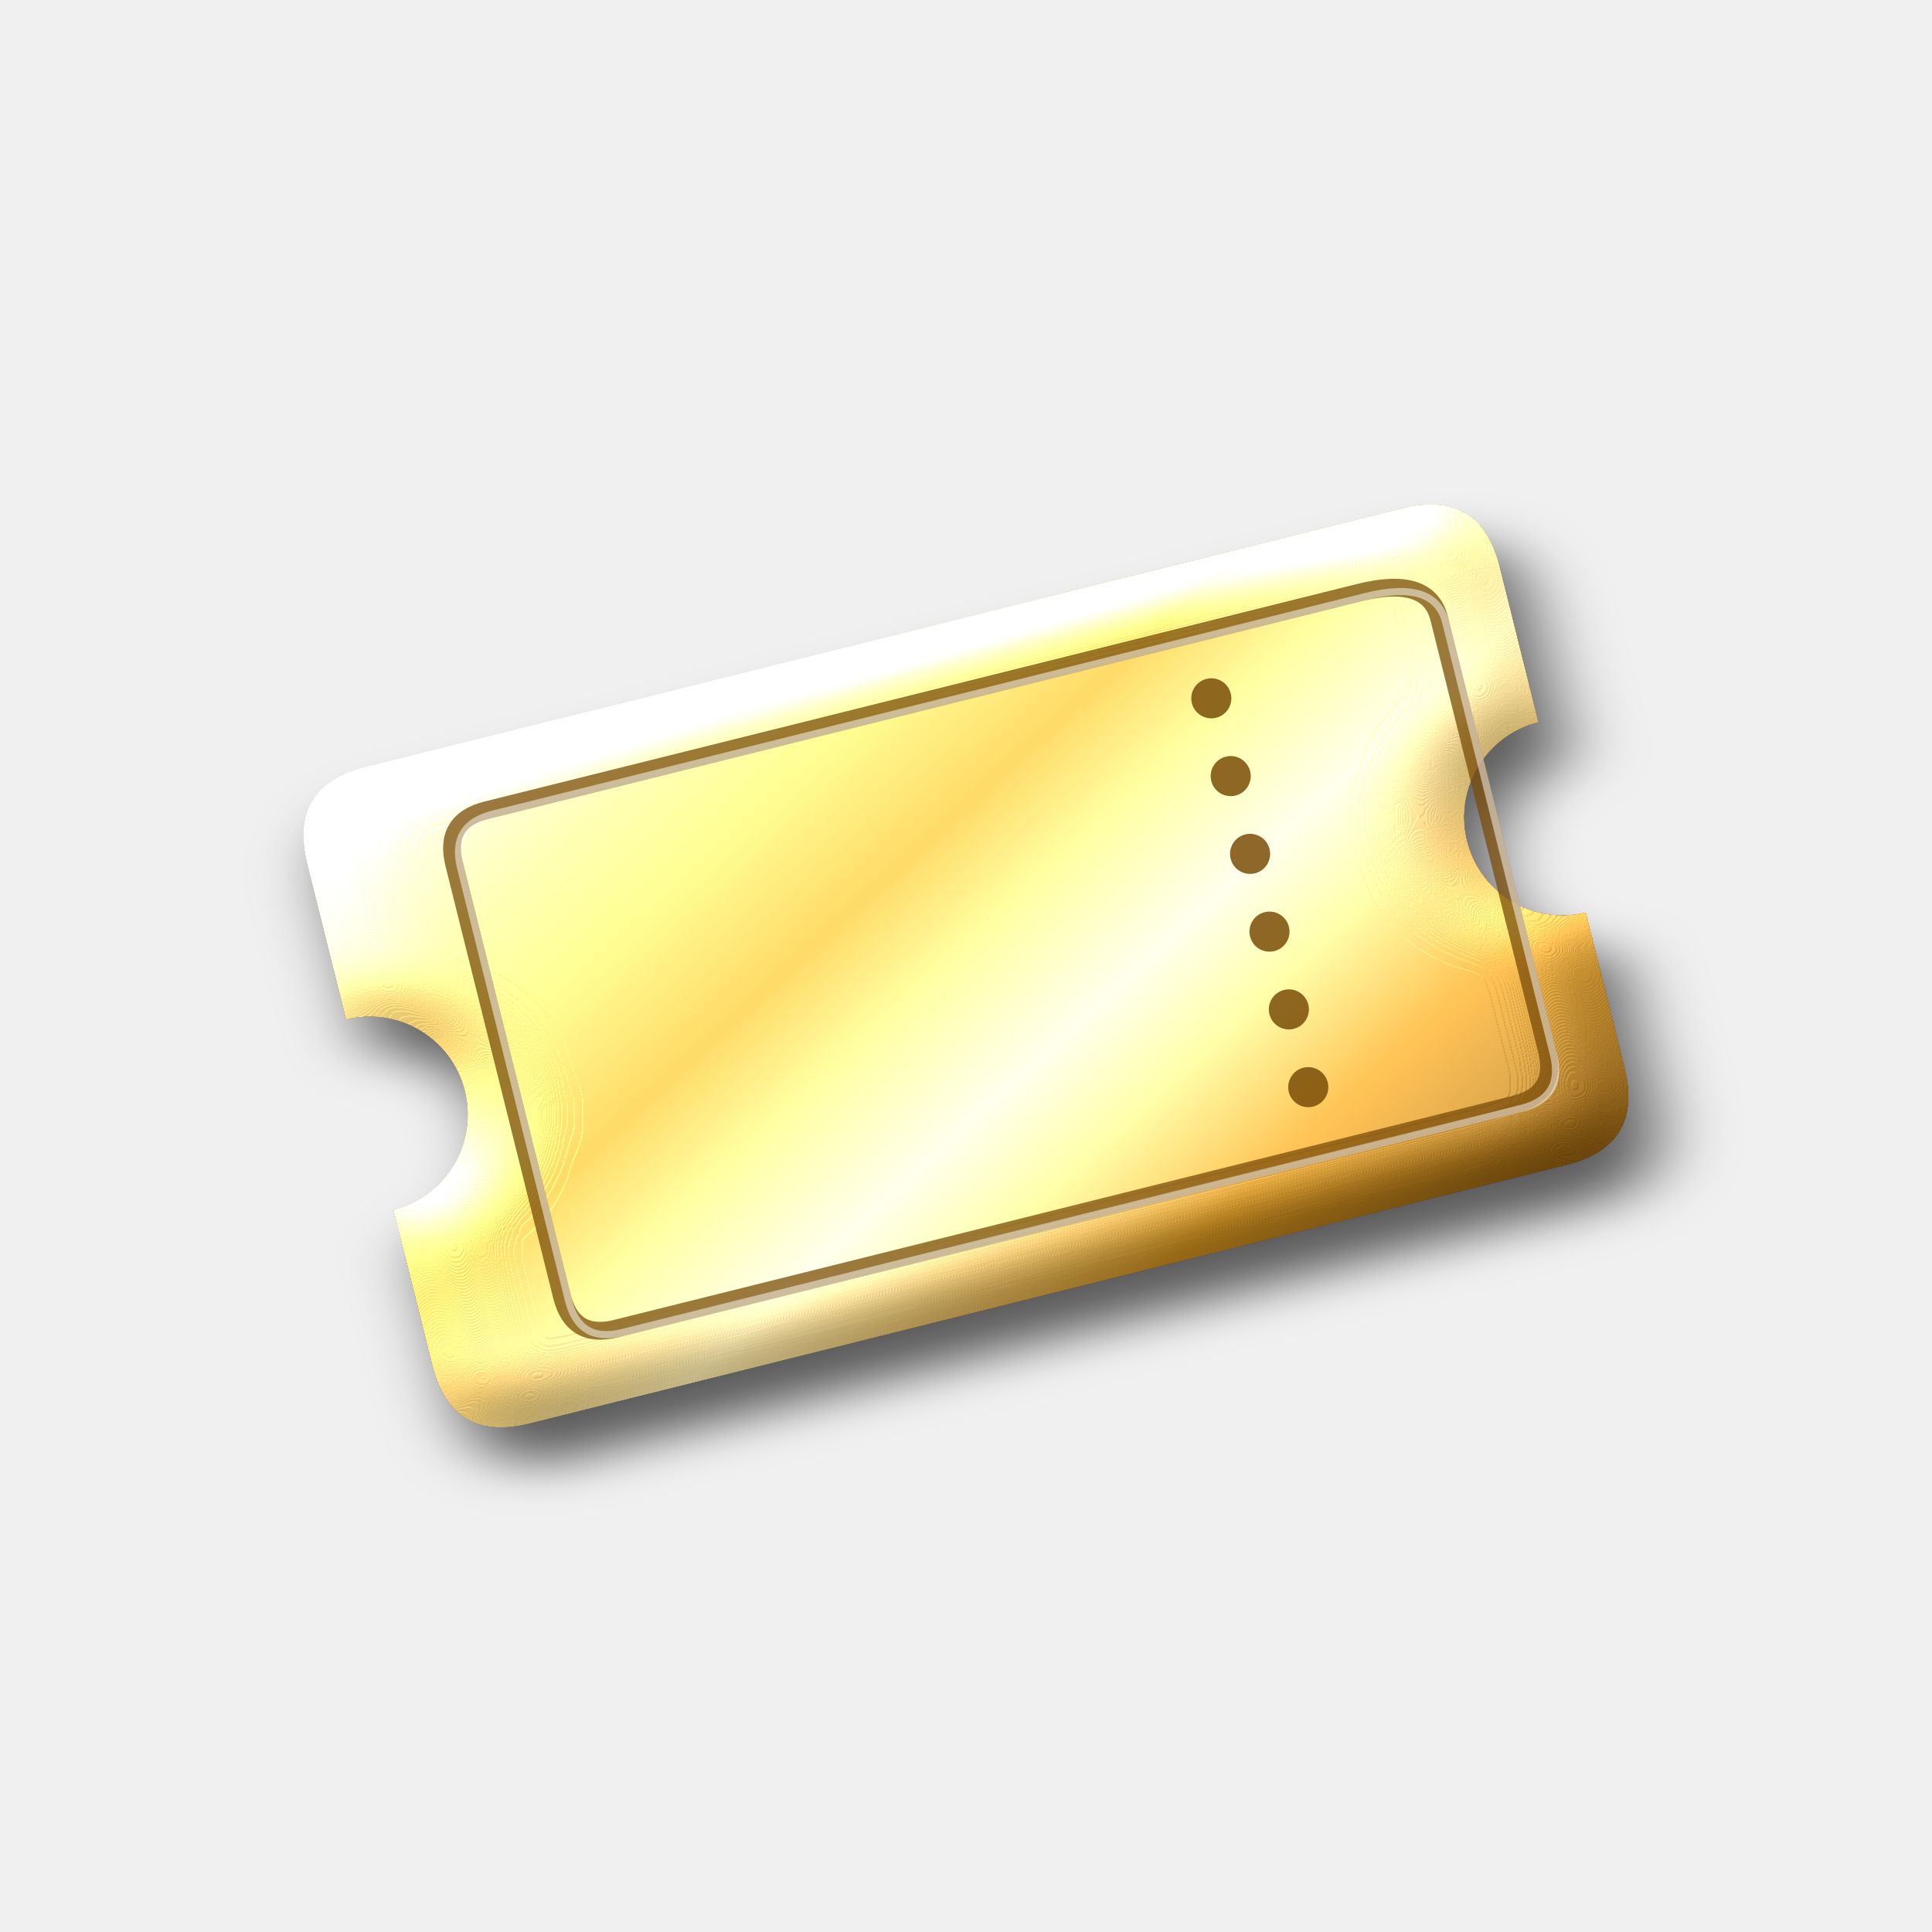
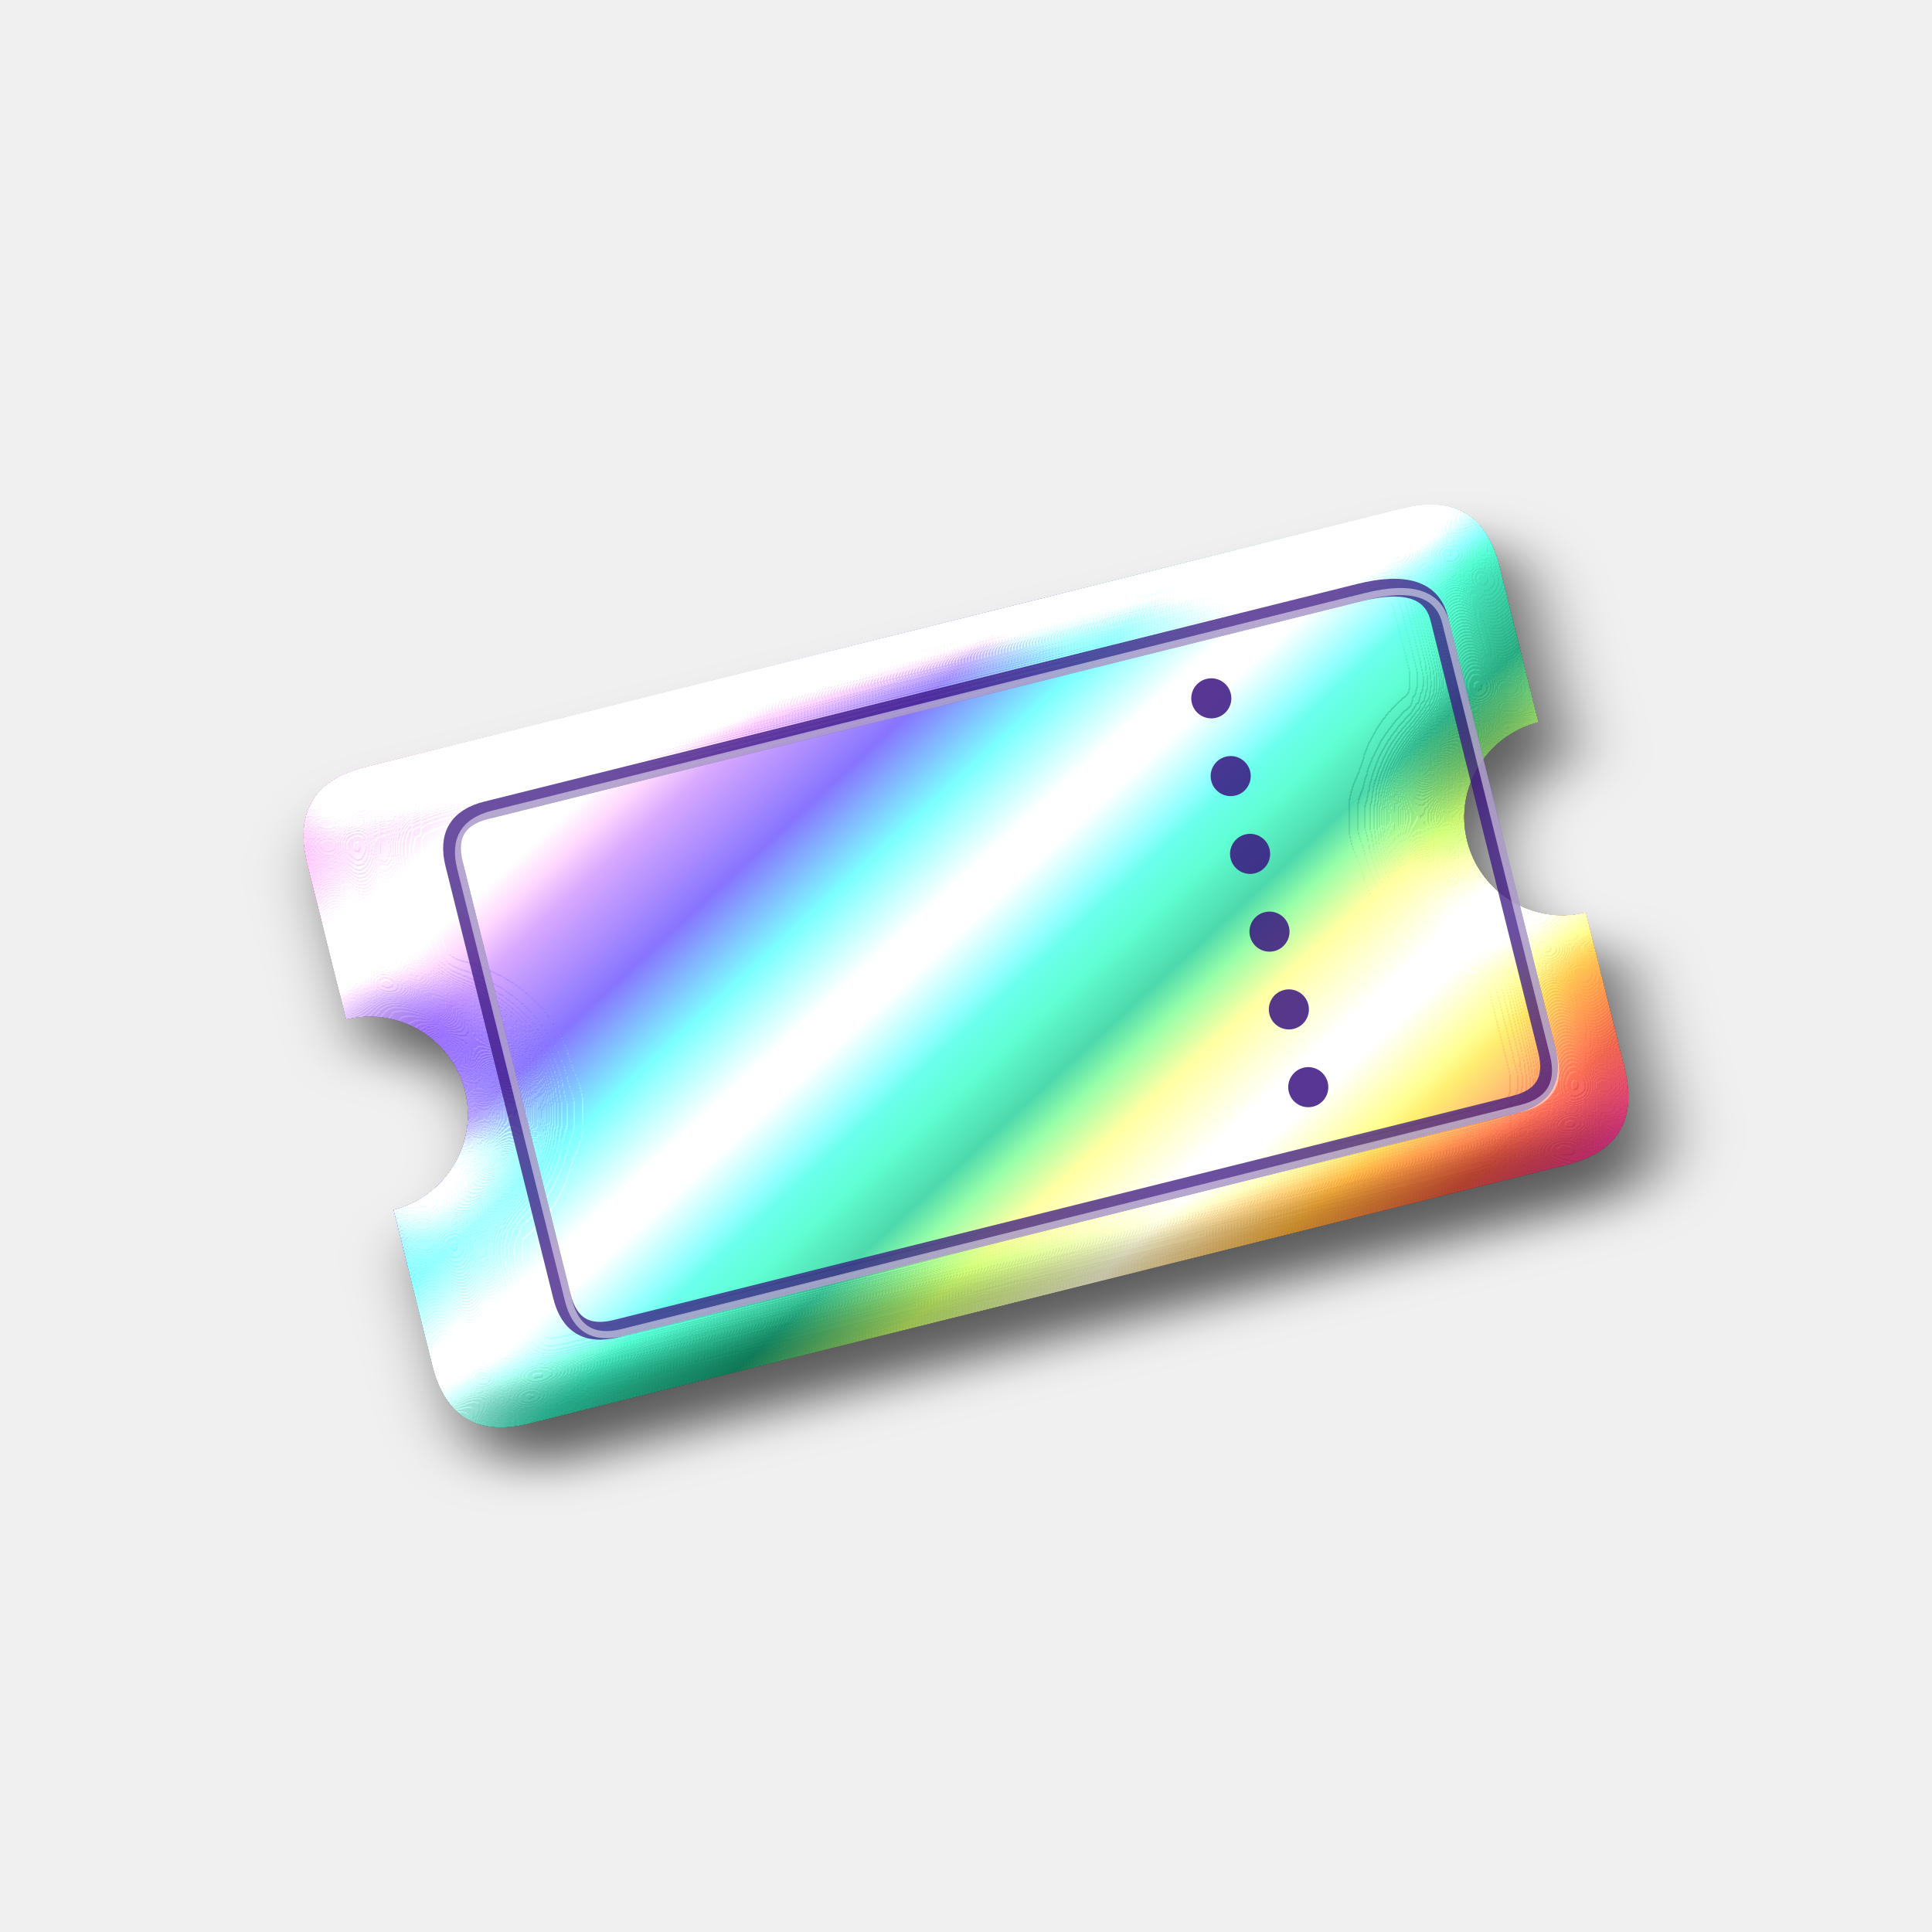
<svg xmlns="http://www.w3.org/2000/svg" viewBox="0 0 512 512">
  <defs>
    <linearGradient id="mg" x1="0" y1="0" x2="1" y2="1">
-       <stop offset="0" stop-color="#FFF7D6" />
-       <stop offset="0.2" stop-color="#F7D774" />
-       <stop offset="0.4" stop-color="#D29C2C" />
-       <stop offset="0.6" stop-color="#FFEDAE" />
-       <stop offset="0.8" stop-color="#C2861A" />
-       <stop offset="1" stop-color="#7A4C08" />
+       <stop offset="0" stop-color="#E0249A" />
+       <stop offset="0.08" stop-color="#FF8AE0" />
+       <stop offset="0.15" stop-color="#FFE8FB" />
+       <stop offset="0.23" stop-color="#9A6BFF" />
+       <stop offset="0.31" stop-color="#4A38D8" />
+       <stop offset="0.38" stop-color="#3FC0FF" />
+       <stop offset="0.46" stop-color="#E2FBFF" />
+       <stop offset="0.54" stop-color="#2FD9AE" />
+       <stop offset="0.62" stop-color="#129A6E" />
+       <stop offset="0.69" stop-color="#C4F566" />
+       <stop offset="0.77" stop-color="#FFFCD8" />
+       <stop offset="0.85" stop-color="#FFB036" />
+       <stop offset="0.92" stop-color="#E2513A" />
+       <stop offset="1" stop-color="#E0249A" />
    </linearGradient>
    <linearGradient id="mh" x1="1" y1="0" x2="0" y2="1">
-       <stop offset="0" stop-color="#FFEDAE" />
-       <stop offset="0.25" stop-color="#F7D774" />
-       <stop offset="0.5" stop-color="#D29C2C" />
-       <stop offset="0.75" stop-color="#FFF7D6" />
-       <stop offset="1" stop-color="#C2861A" />
+       <stop offset="0" stop-color="#E2FBFF" />
+       <stop offset="0.08" stop-color="#2FD9AE" />
+       <stop offset="0.15" stop-color="#129A6E" />
+       <stop offset="0.23" stop-color="#C4F566" />
+       <stop offset="0.31" stop-color="#FFFCD8" />
+       <stop offset="0.38" stop-color="#FFB036" />
+       <stop offset="0.46" stop-color="#E2513A" />
+       <stop offset="0.54" stop-color="#E0249A" />
+       <stop offset="0.62" stop-color="#FF8AE0" />
+       <stop offset="0.69" stop-color="#FFE8FB" />
+       <stop offset="0.77" stop-color="#9A6BFF" />
+       <stop offset="0.85" stop-color="#4A38D8" />
+       <stop offset="0.92" stop-color="#3FC0FF" />
+       <stop offset="1" stop-color="#E2FBFF" />
    </linearGradient>
-     <radialGradient id="ms" cx="0.36" cy="0.3" r="0.8">
-       <stop offset="0" stop-color="#FFF7D6" />
-       <stop offset="0.33" stop-color="#F7D774" />
-       <stop offset="0.67" stop-color="#D29C2C" />
-       <stop offset="1" stop-color="#7A4C08" />
+     <radialGradient id="ms" cx="0.36" cy="0.3" r="0.85">
+       <stop offset="0" stop-color="#FFFFFF" />
+       <stop offset="0.17" stop-color="#FFC8F4" />
+       <stop offset="0.33" stop-color="#9A6BFF" />
+       <stop offset="0.5" stop-color="#3FC0FF" />
+       <stop offset="0.67" stop-color="#2FD9AE" />
+       <stop offset="0.83" stop-color="#FFB036" />
+       <stop offset="1" stop-color="#7A1E9E" />
    </radialGradient>
    <filter id="r1" x="-25%" y="-25%" width="150%" height="160%" color-interpolation-filters="sRGB">
      <feGaussianBlur in="SourceAlpha" stdDeviation="6" result="h" />
      <feDiffuseLighting in="h" surfaceScale="7" diffuseConstant="1" lighting-color="#FFFFFF" result="d">
        <feDistantLight azimuth="235" elevation="52" />
      </feDiffuseLighting>
      <feComposite in="SourceGraphic" in2="d" operator="arithmetic" k1="1.3" result="l" />
      <feSpecularLighting in="h" surfaceScale="7" specularConstant="1.15" specularExponent="22" lighting-color="#FFFFFF" result="s">
        <feDistantLight azimuth="235" elevation="38" />
      </feSpecularLighting>
      <feComposite in="s" in2="SourceAlpha" operator="in" result="s2" />
      <feComposite in="l" in2="s2" operator="arithmetic" k2="1" k3=".85" result="m" />
      <feComposite in="m" in2="SourceAlpha" operator="in" result="o" />
      <feGaussianBlur in="SourceAlpha" stdDeviation="5" />
      <feOffset dx="3" dy="7" />
      <feComponentTransfer>
        <feFuncA type="linear" slope=".62" />
      </feComponentTransfer>
      <feMerge>
        <feMergeNode />
        <feMergeNode in="o" />
      </feMerge>
    </filter>
    <filter id="r2" x="-25%" y="-25%" width="150%" height="160%" color-interpolation-filters="sRGB">
      <feGaussianBlur in="SourceAlpha" stdDeviation="3.5" result="h" />
      <feDiffuseLighting in="h" surfaceScale="5" diffuseConstant="1" lighting-color="#FFFFFF" result="d">
        <feDistantLight azimuth="235" elevation="52" />
      </feDiffuseLighting>
      <feComposite in="SourceGraphic" in2="d" operator="arithmetic" k1="1.3" result="l" />
      <feSpecularLighting in="h" surfaceScale="5" specularConstant="1.15" specularExponent="22" lighting-color="#FFFFFF" result="s">
        <feDistantLight azimuth="235" elevation="38" />
      </feSpecularLighting>
      <feComposite in="s" in2="SourceAlpha" operator="in" result="s2" />
      <feComposite in="l" in2="s2" operator="arithmetic" k2="1" k3=".85" result="m" />
      <feComposite in="m" in2="SourceAlpha" operator="in" result="o" />
      <feGaussianBlur in="SourceAlpha" stdDeviation="3" />
      <feOffset dx="1.8" dy="4.2" />
      <feComponentTransfer>
        <feFuncA type="linear" slope=".62" />
      </feComponentTransfer>
      <feMerge>
        <feMergeNode />
        <feMergeNode in="o" />
      </feMerge>
    </filter>
    <filter id="r3" x="-25%" y="-25%" width="150%" height="160%" color-interpolation-filters="sRGB">
      <feGaussianBlur in="SourceAlpha" stdDeviation="1.8" result="h" />
      <feDiffuseLighting in="h" surfaceScale="3" diffuseConstant="1" lighting-color="#FFFFFF" result="d">
        <feDistantLight azimuth="235" elevation="52" />
      </feDiffuseLighting>
      <feComposite in="SourceGraphic" in2="d" operator="arithmetic" k1="1.3" result="l" />
      <feSpecularLighting in="h" surfaceScale="3" specularConstant="1.15" specularExponent="22" lighting-color="#FFFFFF" result="s">
        <feDistantLight azimuth="235" elevation="38" />
      </feSpecularLighting>
      <feComposite in="s" in2="SourceAlpha" operator="in" result="s2" />
      <feComposite in="l" in2="s2" operator="arithmetic" k2="1" k3=".85" result="m" />
      <feComposite in="m" in2="SourceAlpha" operator="in" result="o" />
      <feGaussianBlur in="SourceAlpha" stdDeviation="1.75" />
      <feOffset dx="1.05" dy="2.45" />
      <feComponentTransfer>
        <feFuncA type="linear" slope=".62" />
      </feComponentTransfer>
      <feMerge>
        <feMergeNode />
        <feMergeNode in="o" />
      </feMerge>
    </filter>
    <filter id="r0" x="-25%" y="-25%" width="150%" height="160%" color-interpolation-filters="sRGB">
      <feGaussianBlur in="SourceAlpha" stdDeviation="9" result="h" />
      <feDiffuseLighting in="h" surfaceScale="15" diffuseConstant="1" lighting-color="#FFFFFF" result="d">
        <feDistantLight azimuth="235" elevation="52" />
      </feDiffuseLighting>
      <feComposite in="SourceGraphic" in2="d" operator="arithmetic" k1="1.3" result="l" />
      <feSpecularLighting in="h" surfaceScale="15" specularConstant="1.5" specularExponent="16" lighting-color="#FFFFFF" result="s">
        <feDistantLight azimuth="235" elevation="38" />
      </feSpecularLighting>
      <feComposite in="s" in2="SourceAlpha" operator="in" result="s2" />
      <feComposite in="l" in2="s2" operator="arithmetic" k2="1" k3=".85" result="m" />
      <feComposite in="m" in2="SourceAlpha" operator="in" result="o" />
      <feGaussianBlur in="SourceAlpha" stdDeviation="7" />
      <feOffset dx="4.2" dy="9.8" />
      <feComponentTransfer>
        <feFuncA type="linear" slope=".62" />
      </feComponentTransfer>
      <feMerge>
        <feMergeNode />
        <feMergeNode in="o" />
      </feMerge>
    </filter>
    <linearGradient id="er" x1="0" y1="0" x2="0.3" y2="1">
      <stop offset="0" stop-color="#FF7A6A" />
      <stop offset="0.5" stop-color="#D6283A" />
      <stop offset="1" stop-color="#8A0E22" />
    </linearGradient>
    <linearGradient id="eo" x1="0" y1="0" x2="0" y2="1">
      <stop offset="0" stop-color="#FFE08A" />
      <stop offset="0.33" stop-color="#FF9A2A" />
      <stop offset="0.67" stop-color="#E0441C" />
      <stop offset="1" stop-color="#9E1420" />
    </linearGradient>
    <linearGradient id="ew" x1="0" y1="0" x2="0" y2="1">
      <stop offset="0" stop-color="#FFFFF4" />
      <stop offset="0.5" stop-color="#FFF0B8" />
      <stop offset="1" stop-color="#FFC864" />
    </linearGradient>
    <linearGradient id="ek" x1="0" y1="0" x2="0" y2="1">
      <stop offset="0" stop-color="#3A3448" />
      <stop offset="1" stop-color="#141019" />
    </linearGradient>
    <linearGradient id="ey" x1="0" y1="0" x2="0" y2="1">
      <stop offset="0" stop-color="#FFF6B0" />
      <stop offset="0.5" stop-color="#FFD23A" />
      <stop offset="1" stop-color="#F09A1A" />
    </linearGradient>
    <linearGradient id="ec" x1="0" y1="0" x2="0" y2="1">
      <stop offset="0" stop-color="#FF9C80" />
      <stop offset="0.5" stop-color="#E2573A" />
      <stop offset="1" stop-color="#A8341E" />
    </linearGradient>
    <linearGradient id="eb" x1="0" y1="0" x2="0" y2="1">
      <stop offset="0" stop-color="#B8E6FF" />
      <stop offset="0.5" stop-color="#4AA8F0" />
      <stop offset="1" stop-color="#1A5EB8" />
    </linearGradient>
    <radialGradient id="gh" cx="0.5" cy="0.5" r="0.5">
      <stop offset="0" stop-color="#FFFFFF" stop-opacity="0.8" />
      <stop offset="1" stop-color="#FFFFFF" stop-opacity="0" />
    </radialGradient>
  </defs>
  <g transform="translate(256 256) scale(1.18) translate(-256 -256)">
    <g transform="rotate(-14 256 256)">
      <g filter="url(#r0)" fill="url(#mg)">
        <path d="M136 180H376Q394 180 394 198V234A22 22 0 0 0 394 278V314Q394 332 376 332H136Q118 332 118 314V278A22 22 0 0 0 118 234V198Q118 180 136 180z" />
      </g>
-       <path d="M150 206Q150 196 160 196H362Q378 196 378 206V306Q378 316 368 316H160Q150 316 150 306z" fill="none" stroke="#7A4C08" stroke-opacity=".75" stroke-width="4" stroke-linecap="round" stroke-linejoin="round" />
+       <path d="M150 206Q150 196 160 196H362Q378 196 378 206V306Q378 316 368 316H160Q150 316 150 306z" fill="none" stroke="#3A1480" stroke-opacity=".75" stroke-width="4" stroke-linecap="round" stroke-linejoin="round" />
      <path d="M150 206Q150 196 160 196H362Q378 196 378 206V306Q378 316 368 316H160Q150 316 150 306z" fill="none" stroke="#FFFFFF" stroke-opacity=".5" stroke-width="1.6" stroke-linecap="round" stroke-linejoin="round" transform="translate(1.2 1.2)" />
-       <g fill="#7A4C08" opacity=".85">
+       <g fill="#3A1480" opacity=".85">
        <circle cx="324" cy="211" r="4.5" />
        <circle cx="324" cy="229" r="4.5" />
        <circle cx="324" cy="247" r="4.5" />
        <circle cx="324" cy="265" r="4.5" />
        <circle cx="324" cy="283" r="4.5" />
        <circle cx="324" cy="301" r="4.5" />
      </g>
    </g>
  </g>
</svg>
